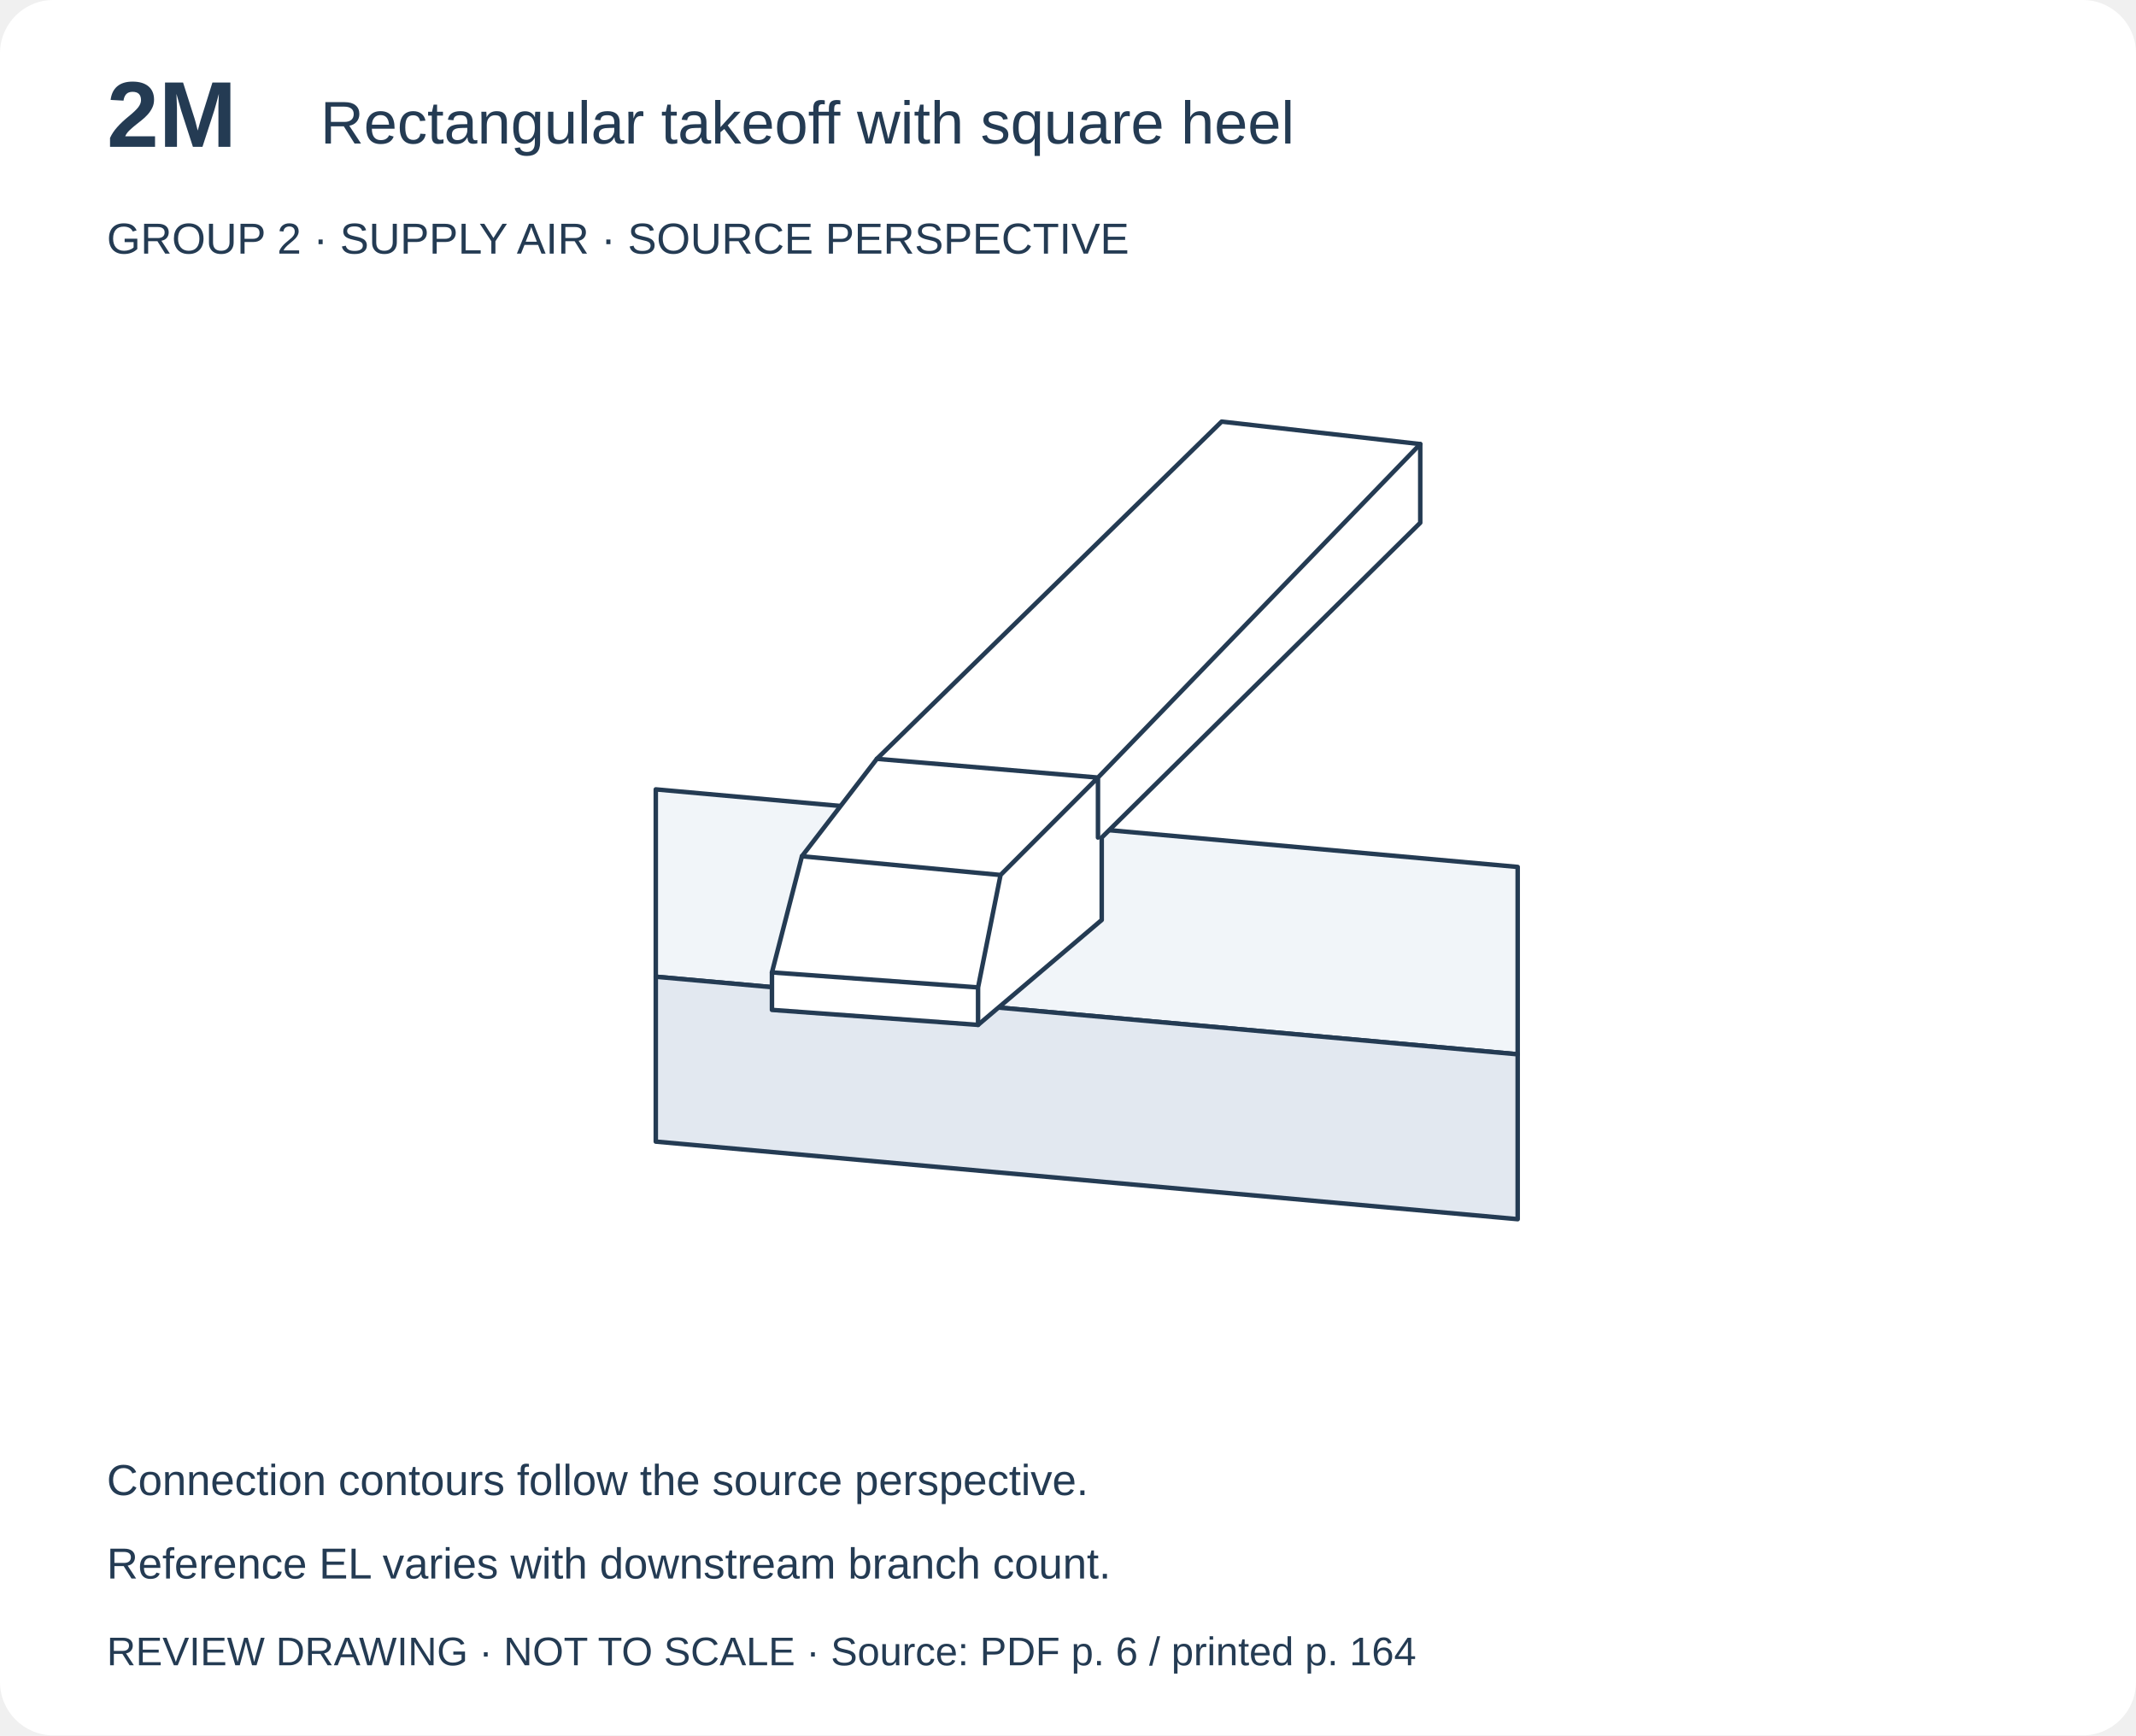
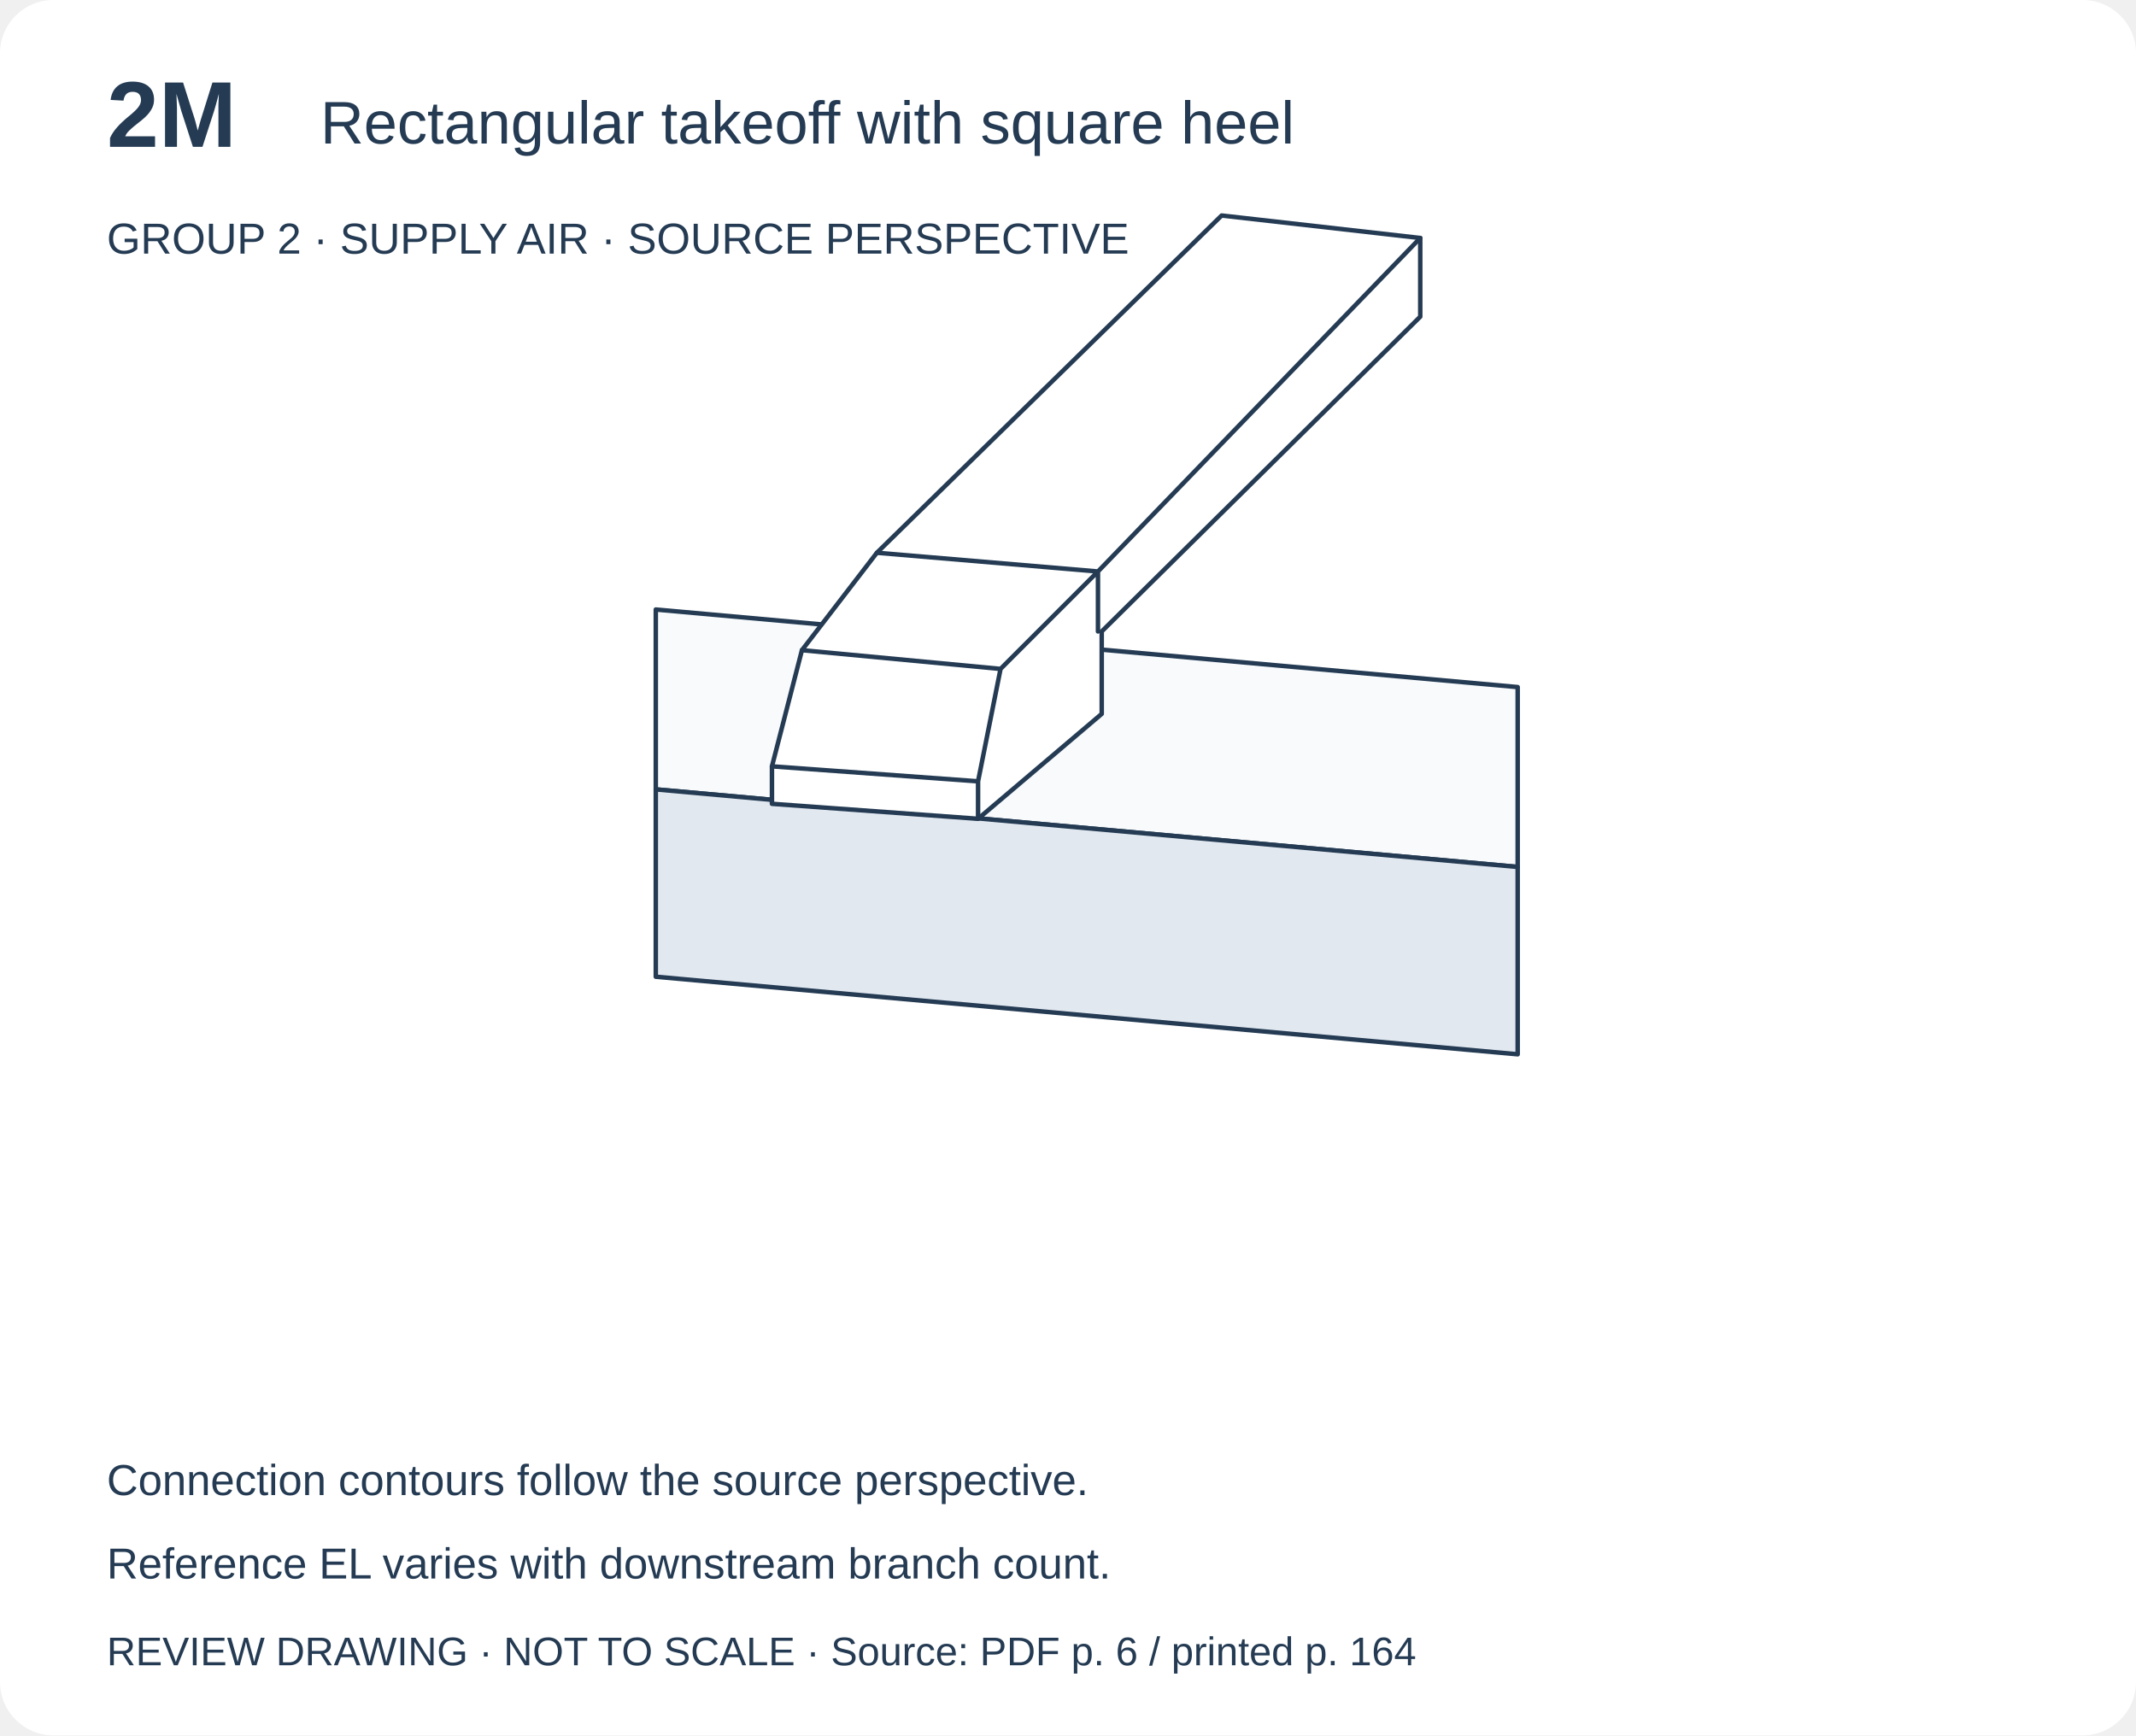
<svg xmlns="http://www.w3.org/2000/svg" width="640" height="520" viewBox="0 0 640 520" role="img" aria-labelledby="title desc">
  <style>text{font-family:Arial,sans-serif;fill:#243b53}path,ellipse{stroke-linecap:round;stroke-linejoin:round}</style>
  <rect width="640" height="520" rx="16" fill="white" />
  <text x="32" y="44" font-size="28" font-weight="700">2M</text>
  <text x="96" y="43" font-size="18">Rectangular takeoff with square heel</text>
  <text x="32" y="76" font-size="13">GROUP 2 · SUPPLY AIR · SOURCE PERSPECTIVE</text>
  <g transform="translate(179.6491 105) scale(1.122807) translate(-620 -290)" fill="none" stroke="#243b53" stroke-width="1.2">
-     <path d="M635 407.15L865 427.85L865 477.85L635 457.15Z" fill="#f1f5f9" />
-     <path d="M635 457.15L865 477.85V521.85L635 501.15Z" fill="#e2e8f0" />
-     <path d="M666 456L674 425L694 399L786 309L839 315V336L754 420V442L721 470L666 466Z" fill="white" />
-     <path d="M694 399L753 404L839 315M674 425L727 430L753 404V420M666 456L721 460L727 430M721 460V470" />
+     <path d="M635 359.15L865 379.85L865 427.85L635 407.15Z" fill="#f8fafc" />
+     <path d="M635 407.15L865 427.85L865 477.85L635 457.15Z" fill="#e2e8f0" />
+     <g transform="translate(0 -55)">
+       <path d="M666 456L674 425L694 399L786 309L839 315V336L754 420V442L721 470L666 466Z" fill="white" />
+       <path d="M694 399L753 404L839 315M674 425L727 430L753 404V420M666 456L721 460L727 430M721 460V470" />
+     </g>
  </g>
  <text x="32" y="448" font-size="13">Connection contours follow the source perspective.</text>
  <text x="32" y="473" font-size="13">Reference EL varies with downstream branch count.</text>
  <text x="32" y="499" font-size="12">REVIEW DRAWING · NOT TO SCALE · Source: PDF p. 6 / printed p. 164</text>
</svg>
